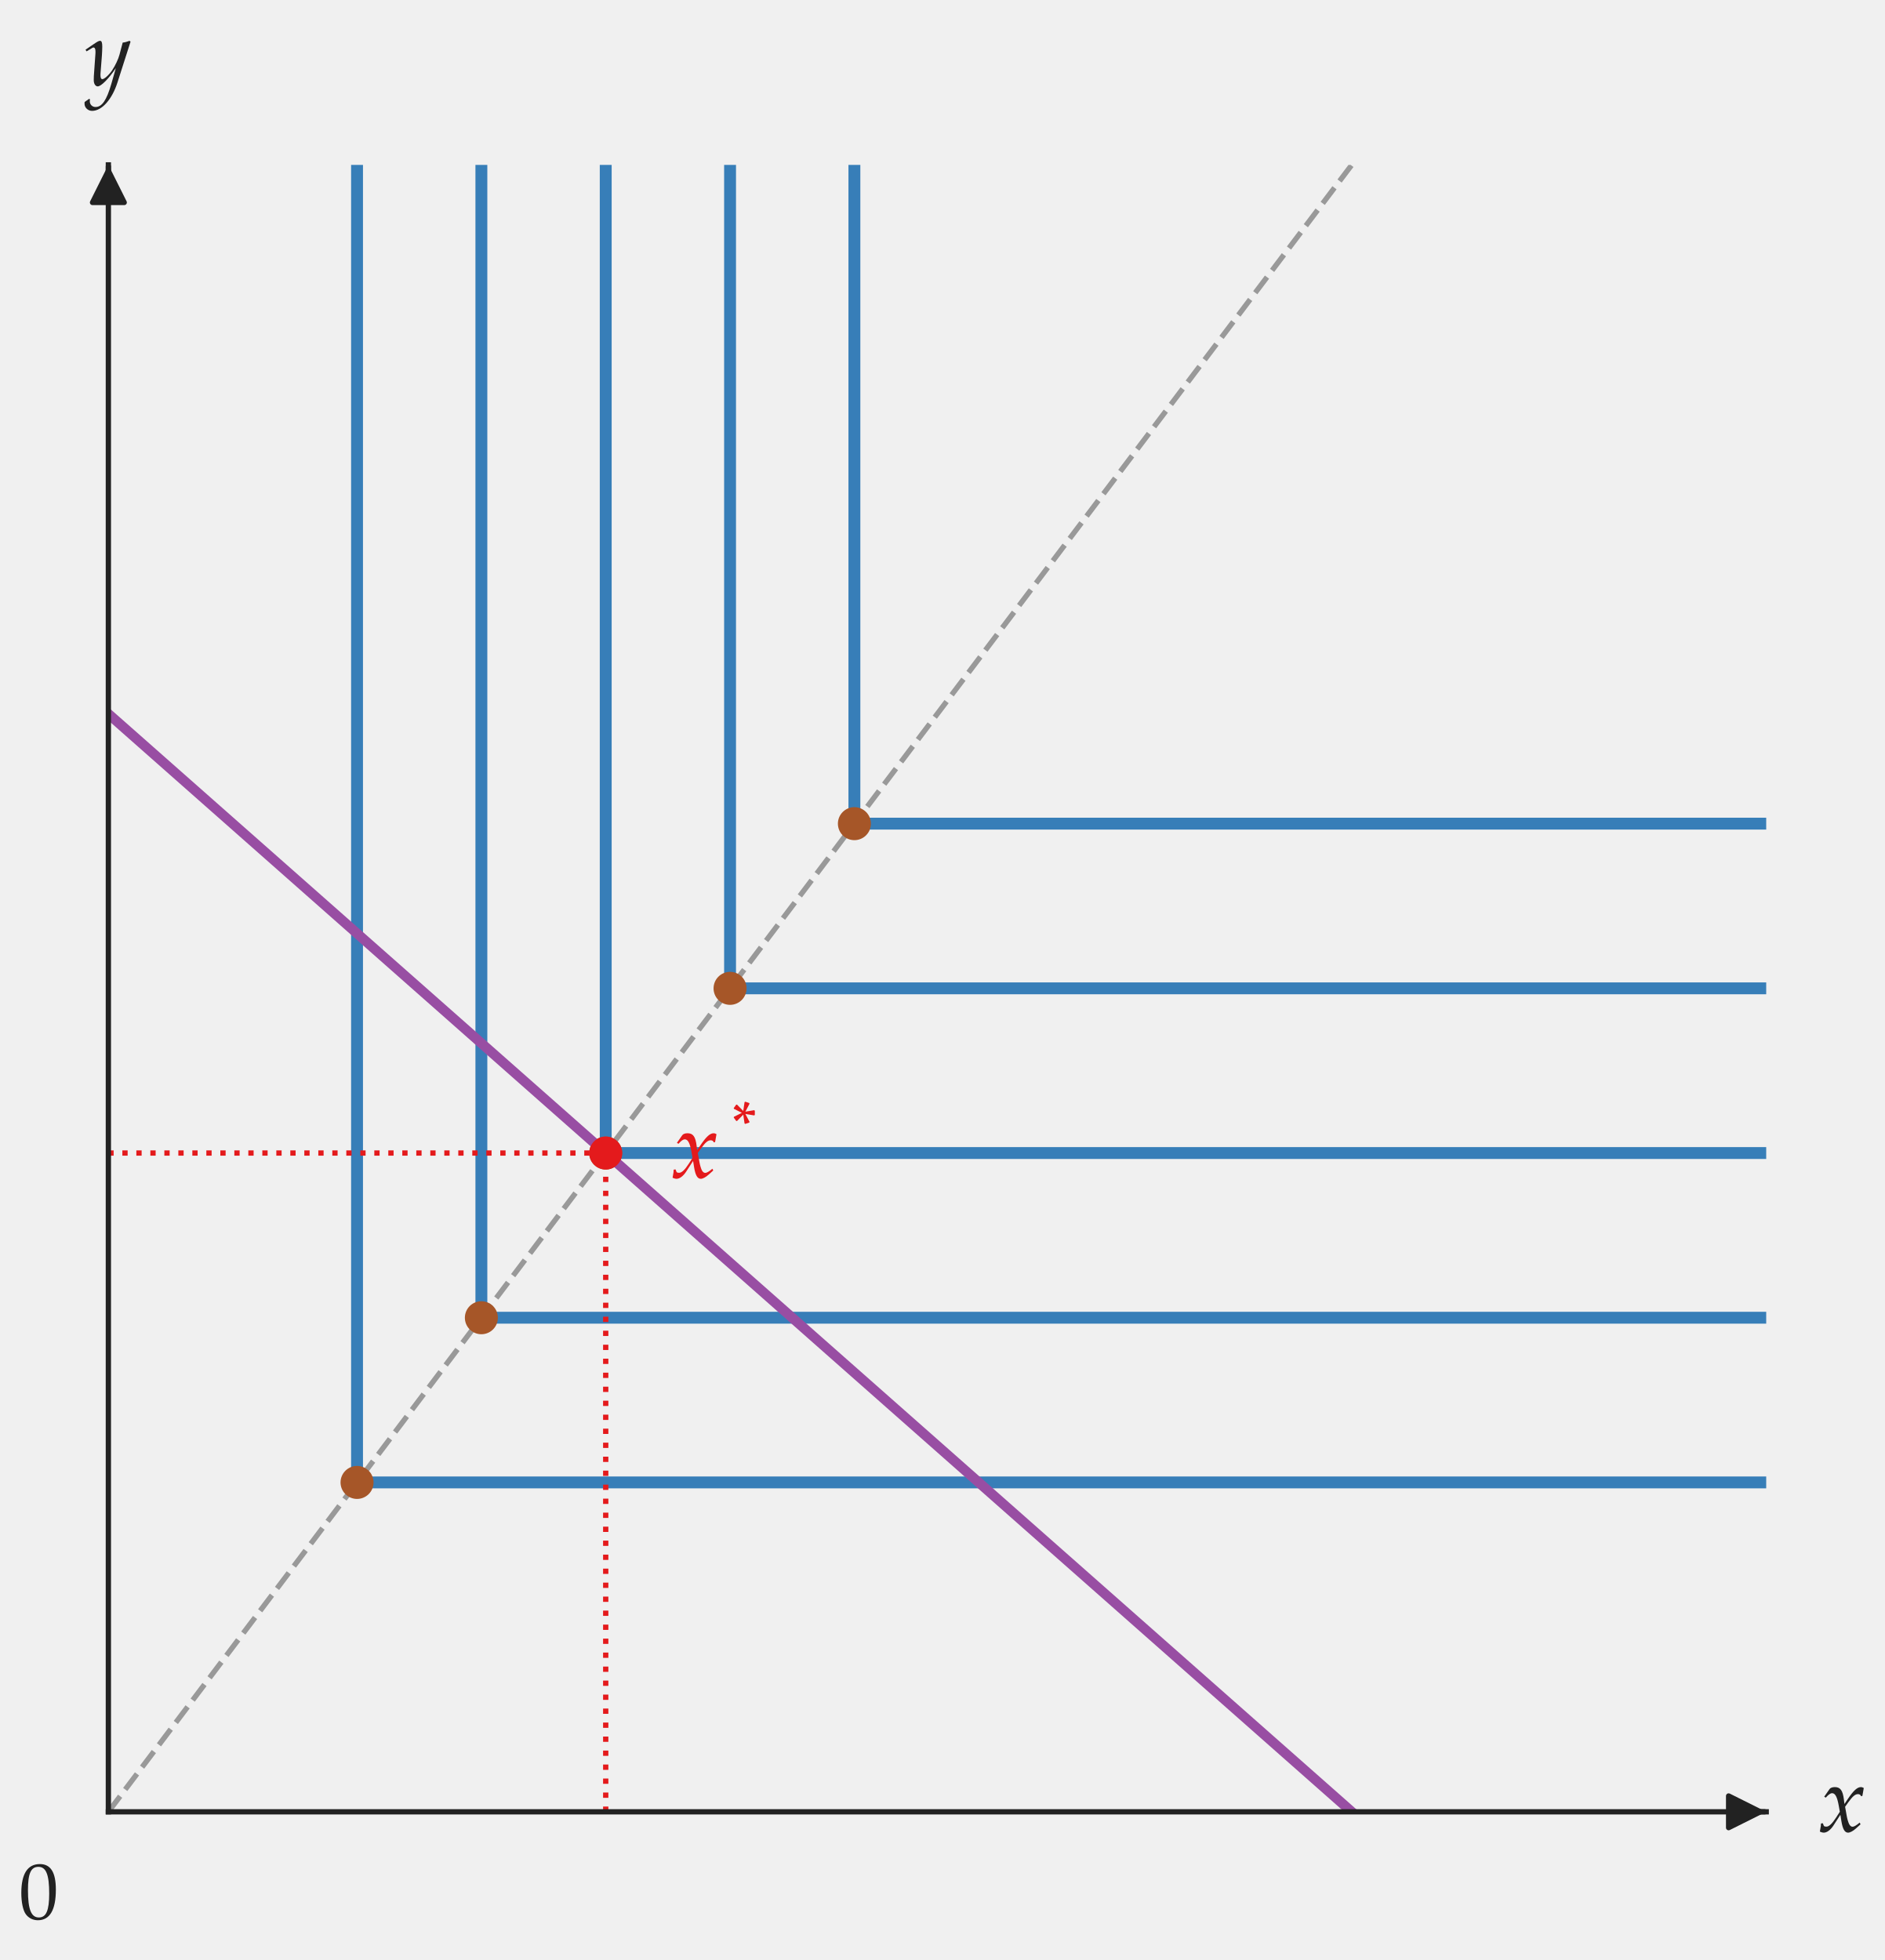
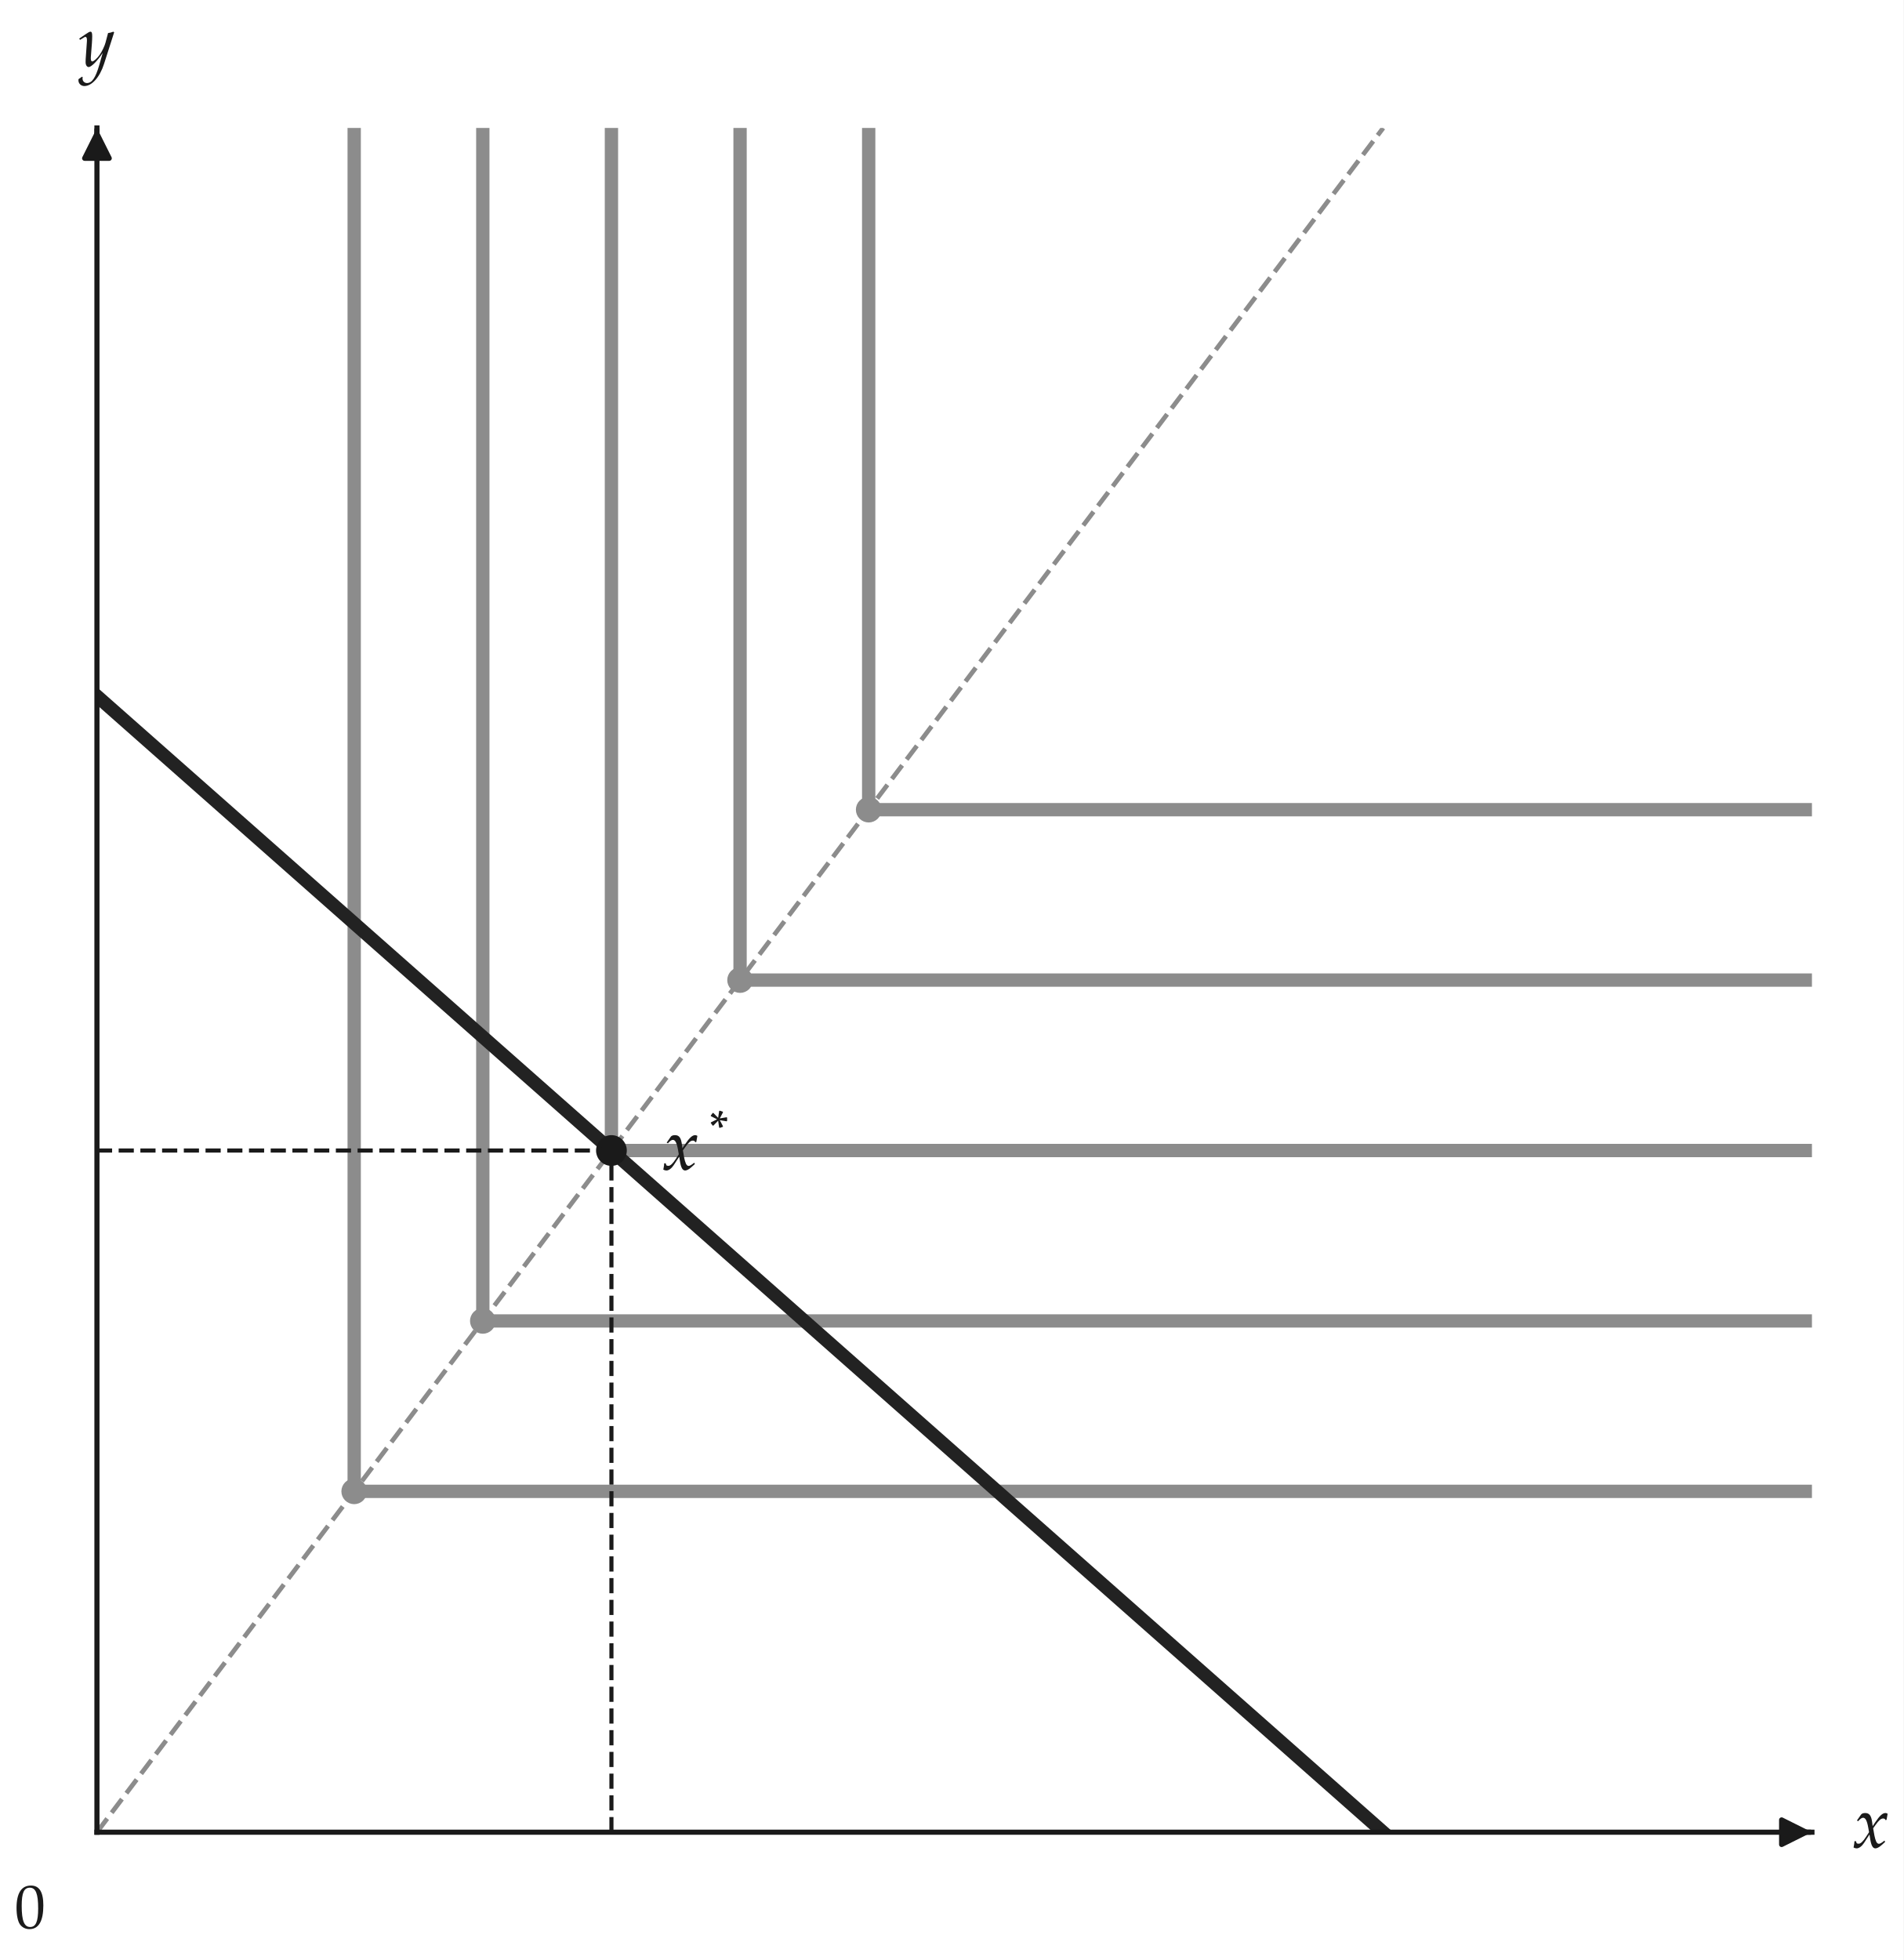
- <svg xmlns="http://www.w3.org/2000/svg" xmlns:xlink="http://www.w3.org/1999/xlink" width="285.393pt" height="296.906pt" viewBox="0 0 285.393 296.906" version="1.1">
+ <svg xmlns="http://www.w3.org/2000/svg" xmlns:xlink="http://www.w3.org/1999/xlink" width="371.604pt" height="382.561pt" viewBox="0 0 371.604 382.561" version="1.1">
  <defs>
    <style type="text/css">*{stroke-linejoin: round; stroke-linecap: butt}</style>
  </defs>
  <g id="figure_1">
    <g id="patch_1">
-       <path d="M 0 296.906  L 285.393 296.906  L 285.393 0  L 0 0  L 0 296.906  z " style="fill: none; opacity: 0" />
+       <path d="M 0 382.561  L 371.604 382.561  L 371.604 0  L 0 0  z " style="fill: #ffffff" />
    </g>
    <g id="axes_1">
      <g id="patch_2">
-         <path d="M 16.413 274.458  L 267.513 274.458  L 267.513 24.978  L 16.413 24.978  L 16.413 274.458  z " style="fill: none; opacity: 0" />
+         <path d="M 18.924 357.618  L 353.724 357.618  L 353.724 24.978  L 18.924 24.978  z " style="fill: #ffffff" />
      </g>
      <g id="patch_3">
-         <path d="M 267.262 274.458  Q 267.387 274.458 266.619 274.458  " style="fill: none; stroke: #222222; stroke-width: 0.8; stroke-linecap: round" />
-         <path d="M 261.819 272.058  L 266.619 274.458  L 261.819 276.858  z " style="fill: #222222; stroke: #222222; stroke-width: 0.8; stroke-linecap: round" />
+         <path d="M 353.389 357.618  Q 353.557 357.618 352.606 357.618  " style="fill: none; stroke: #1a1a1a; stroke-linecap: round" />
+         <path d="M 347.806 355.218  L 352.606 357.618  L 347.806 360.018  z " style="fill: #1a1a1a; stroke: #1a1a1a; stroke-linecap: round" />
      </g>
      <g id="patch_4">
-         <path d="M 16.413 25.227  Q 16.413 25.103 16.413 25.872  " style="fill: none; stroke: #222222; stroke-width: 0.8; stroke-linecap: round" />
-         <path d="M 14.013 30.672  L 16.413 25.872  L 18.813 30.672  z " style="fill: #222222; stroke: #222222; stroke-width: 0.8; stroke-linecap: round" />
+         <path d="M 18.924 25.311  Q 18.924 25.144 18.924 26.096  " style="fill: none; stroke: #1a1a1a; stroke-linecap: round" />
+         <path d="M 16.524 30.896  L 18.924 26.096  L 21.324 30.896  z " style="fill: #1a1a1a; stroke: #1a1a1a; stroke-linecap: round" />
      </g>
      <g id="matplotlib.axis_1">
        <g id="xtick_1">
          <g id="line2d_1" />
        </g>
        <g id="xtick_2">
          <g id="line2d_2" />
        </g>
        <g id="xtick_3">
          <g id="line2d_3" />
        </g>
        <g id="xtick_4">
          <g id="line2d_4" />
        </g>
        <g id="xtick_5">
          <g id="line2d_5" />
        </g>
        <g id="xtick_6">
          <g id="line2d_6" />
        </g>
        <g id="xtick_7">
          <g id="line2d_7" />
        </g>
        <g id="xtick_8">
          <g id="line2d_8" />
        </g>
        <g id="xtick_9">
          <g id="line2d_9" />
        </g>
      </g>
      <g id="matplotlib.axis_2">
        <g id="ytick_1">
          <g id="line2d_10" />
        </g>
        <g id="ytick_2">
          <g id="line2d_11" />
        </g>
        <g id="ytick_3">
          <g id="line2d_12" />
        </g>
        <g id="ytick_4">
          <g id="line2d_13" />
        </g>
        <g id="ytick_5">
          <g id="line2d_14" />
        </g>
        <g id="ytick_6">
          <g id="line2d_15" />
        </g>
        <g id="ytick_7">
          <g id="line2d_16" />
        </g>
        <g id="ytick_8">
          <g id="line2d_17" />
        </g>
      </g>
      <g id="QuadContourSet_1">
-         <path d="M 54.078 24.978  L 54.078 224.562  L 267.513 224.562  L 267.513 224.562  " clip-path="url(#p6deb97362a)" style="fill: none; stroke: #377eb8; stroke-width: 1.8" />
-         <path d="M 72.91 24.978  L 72.91 199.614  L 267.513 199.614  L 267.513 199.614  " clip-path="url(#p6deb97362a)" style="fill: none; stroke: #377eb8; stroke-width: 1.8" />
-         <path d="M 91.743 24.978  L 91.743 174.666  L 267.513 174.666  L 267.513 174.666  " clip-path="url(#p6deb97362a)" style="fill: none; stroke: #377eb8; stroke-width: 1.8" />
-         <path d="M 110.576 24.978  L 110.576 149.718  L 267.513 149.718  L 267.513 149.718  " clip-path="url(#p6deb97362a)" style="fill: none; stroke: #377eb8; stroke-width: 1.8" />
-         <path d="M 129.408 24.978  L 129.408 124.77  L 267.513 124.77  L 267.513 124.77  " clip-path="url(#p6deb97362a)" style="fill: none; stroke: #377eb8; stroke-width: 1.8" />
+         <path d="M 69.144 24.978  L 69.144 291.09  L 353.724 291.09  L 353.724 291.09  " clip-path="url(#pafc81ca6ea)" style="fill: none; stroke: #8c8c8c; stroke-width: 2.6" />
+         <path d="M 94.254 24.978  L 94.254 257.826  L 353.724 257.826  L 353.724 257.826  " clip-path="url(#pafc81ca6ea)" style="fill: none; stroke: #8c8c8c; stroke-width: 2.6" />
+         <path d="M 119.364 24.978  L 119.364 224.562  L 353.724 224.562  L 353.724 224.562  " clip-path="url(#pafc81ca6ea)" style="fill: none; stroke: #8c8c8c; stroke-width: 2.6" />
+         <path d="M 144.474 24.978  L 144.474 191.298  L 353.724 191.298  L 353.724 191.298  " clip-path="url(#pafc81ca6ea)" style="fill: none; stroke: #8c8c8c; stroke-width: 2.6" />
+         <path d="M 169.584 24.978  L 169.584 158.034  L 353.724 158.034  L 353.724 158.034  " clip-path="url(#pafc81ca6ea)" style="fill: none; stroke: #8c8c8c; stroke-width: 2.6" />
      </g>
      <g id="line2d_18">
-         <path d="M 16.413 274.458  L 204.738 24.978  " clip-path="url(#p6deb97362a)" style="fill: none; stroke-dasharray: 2.96,1.28; stroke-dashoffset: 0; stroke: #999999; stroke-width: 0.8" />
+         <path d="M 18.924 357.618  L 270.024 24.978  " clip-path="url(#pafc81ca6ea)" style="fill: none; stroke-dasharray: 3.33,1.44; stroke-dashoffset: 0; stroke: #8c8c8c; stroke-width: 0.9" />
      </g>
      <g id="line2d_19">
        <defs>
-           <path id="mf9cc797c07" d="M 0 2  C 0.53 2 1.039 1.789 1.414 1.414  C 1.789 1.039 2 0.53 2 0  C 2 -0.53 1.789 -1.039 1.414 -1.414  C 1.039 -1.789 0.53 -2 0 -2  C -0.53 -2 -1.039 -1.789 -1.414 -1.414  C -1.789 -1.039 -2 -0.53 -2 0  C -2 0.53 -1.789 1.039 -1.414 1.414  C -1.039 1.789 -0.53 2 0 2  z " style="stroke: #a65628" />
+           <path id="m5c6ffc35c9" d="M 0 2  C 0.53 2 1.039 1.789 1.414 1.414  C 1.789 1.039 2 0.53 2 0  C 2 -0.53 1.789 -1.039 1.414 -1.414  C 1.039 -1.789 0.53 -2 0 -2  C -0.53 -2 -1.039 -1.789 -1.414 -1.414  C -1.789 -1.039 -2 -0.53 -2 0  C -2 0.53 -1.789 1.039 -1.414 1.414  C -1.039 1.789 -0.53 2 0 2  z " style="stroke: #8c8c8c" />
        </defs>
-         <g clip-path="url(#p6deb97362a)">
-           <use xlink:href="#mf9cc797c07" x="54.078" y="224.562" style="fill: #a65628; stroke: #a65628" />
+         <g clip-path="url(#pafc81ca6ea)">
+           <use xlink:href="#m5c6ffc35c9" x="69.144" y="291.09" style="fill: #8c8c8c; stroke: #8c8c8c" />
        </g>
      </g>
      <g id="line2d_20">
-         <g clip-path="url(#p6deb97362a)">
-           <use xlink:href="#mf9cc797c07" x="72.91" y="199.614" style="fill: #a65628; stroke: #a65628" />
+         <g clip-path="url(#pafc81ca6ea)">
+           <use xlink:href="#m5c6ffc35c9" x="94.254" y="257.826" style="fill: #8c8c8c; stroke: #8c8c8c" />
        </g>
      </g>
      <g id="line2d_21">
-         <g clip-path="url(#p6deb97362a)">
-           <use xlink:href="#mf9cc797c07" x="91.743" y="174.666" style="fill: #a65628; stroke: #a65628" />
+         <g clip-path="url(#pafc81ca6ea)">
+           <use xlink:href="#m5c6ffc35c9" x="119.364" y="224.562" style="fill: #8c8c8c; stroke: #8c8c8c" />
        </g>
      </g>
      <g id="line2d_22">
-         <g clip-path="url(#p6deb97362a)">
-           <use xlink:href="#mf9cc797c07" x="110.576" y="149.718" style="fill: #a65628; stroke: #a65628" />
+         <g clip-path="url(#pafc81ca6ea)">
+           <use xlink:href="#m5c6ffc35c9" x="144.474" y="191.298" style="fill: #8c8c8c; stroke: #8c8c8c" />
        </g>
      </g>
      <g id="line2d_23">
-         <g clip-path="url(#p6deb97362a)">
-           <use xlink:href="#mf9cc797c07" x="129.408" y="124.77" style="fill: #a65628; stroke: #a65628" />
+         <g clip-path="url(#pafc81ca6ea)">
+           <use xlink:href="#m5c6ffc35c9" x="169.584" y="158.034" style="fill: #8c8c8c; stroke: #8c8c8c" />
        </g>
      </g>
      <g id="line2d_24">
-         <path d="M 204.738 274.458  L 16.413 108.138  " clip-path="url(#p6deb97362a)" style="fill: none; stroke: #984ea3; stroke-width: 1.5; stroke-linecap: square" />
+         <path d="M 270.024 357.618  L 18.924 135.858  " clip-path="url(#pafc81ca6ea)" style="fill: none; stroke: #222222; stroke-width: 2.6; stroke-linecap: square" />
      </g>
      <g id="line2d_25">
-         <path d="M 91.743 274.458  L 91.743 174.666  " clip-path="url(#p6deb97362a)" style="fill: none; stroke-dasharray: 0.8,1.32; stroke-dashoffset: 0; stroke: #e41a1c; stroke-width: 0.8" />
+         <path d="M 119.364 357.618  L 119.364 224.562  " clip-path="url(#pafc81ca6ea)" style="fill: none; stroke-dasharray: 2.96,1.28; stroke-dashoffset: 0; stroke: #1a1a1a; stroke-width: 0.8" />
      </g>
      <g id="line2d_26">
-         <path d="M 16.413 174.666  L 91.743 174.666  " clip-path="url(#p6deb97362a)" style="fill: none; stroke-dasharray: 0.8,1.32; stroke-dashoffset: 0; stroke: #e41a1c; stroke-width: 0.8" />
+         <path d="M 18.924 224.562  L 119.364 224.562  " clip-path="url(#pafc81ca6ea)" style="fill: none; stroke-dasharray: 2.96,1.28; stroke-dashoffset: 0; stroke: #1a1a1a; stroke-width: 0.8" />
      </g>
      <g id="patch_5">
-         <path d="M 16.413 274.458  L 16.413 24.978  " style="fill: none; stroke: #222222; stroke-width: 0.8; stroke-linejoin: miter; stroke-linecap: square" />
+         <path d="M 18.924 357.618  L 18.924 24.978  " style="fill: none; stroke: #1a1a1a; stroke-linejoin: miter; stroke-linecap: square" />
      </g>
      <g id="patch_6">
-         <path d="M 16.413 274.458  L 267.513 274.458  " style="fill: none; stroke: #222222; stroke-width: 0.8; stroke-linejoin: miter; stroke-linecap: square" />
+         <path d="M 18.924 357.618  L 353.724 357.618  " style="fill: none; stroke: #1a1a1a; stroke-linejoin: miter; stroke-linecap: square" />
      </g>
      <g id="text_1">
-         <g style="fill: #222222" transform="translate(275.513 277.573) scale(0.14 -0.14)">
+         <g style="fill: #1a1a1a" transform="translate(361.724 360.733) scale(0.14 -0.14)">
          <defs>
            <path id="TeXGyrePagella-Italic-59" d="M 58 6  C 154 -45 256 -70 333 -70  C 544 -70 794 115 992 416  L 1478 1165  L 1549 723  C 1638 179 1779 -70 2010 -70  C 2150 -70 2355 38 2560 224  L 2874 506  L 2816 627  C 2586 435 2426 339 2323 339  C 2227 339 2144 403 2080 531  C 2022 653 1952 890 1920 1075  L 1805 1722  L 2029 2035  C 2330 2451 2502 2598 2701 2598  C 2803 2598 2880 2547 2912 2451  L 3002 2477  L 3098 3021  C 3021 3066 2963 3085 2906 3085  C 2650 3085 2394 2854 1997 2266  L 1760 1914  L 1722 2221  C 1645 2854 1472 3085 1094 3085  C 928 3085 787 3034 730 2950  L 358 2419  L 467 2355  C 659 2573 787 2662 909 2662  C 1120 2662 1261 2400 1370 1773  L 1440 1376  L 1184 979  C 909 550 691 346 512 346  C 416 346 346 371 333 403  L 262 582  L 134 563  C 134 435 122 352 83 147  C 70 70 64 51 58 6  z " transform="scale(0.015625)" />
          </defs>
          <use xlink:href="#TeXGyrePagella-Italic-59" transform="translate(0 0.796875)" />
        </g>
      </g>
      <g id="text_2">
-         <g style="fill: #222222" transform="translate(12.913 13.044) scale(0.14 -0.14)">
+         <g style="fill: #1a1a1a" transform="translate(15.424 13.044) scale(0.14 -0.14)">
          <defs>
            <path id="TeXGyrePagella-Italic-5a" d="M -51 -1267  C -51 -1542 186 -1766 474 -1766  C 1152 -1766 1856 -973 2234 211  L 3136 3027  L 3066 3085  C 2880 3014 2733 2976 2592 2963  L 2368 2118  C 2291 1818 2067 1350 1856 1037  C 1632 710 1318 429 1178 429  C 1037 429 1050 736 1056 819  L 1152 2061  C 1165 2259 1178 2502 1178 2682  C 1178 2970 1133 3085 1024 3085  C 941 3085 851 3040 544 2829  L 19 2470  L 90 2355  L 410 2547  C 442 2573 525 2624 570 2624  C 736 2624 710 2298 704 2195  L 595 640  L 589 384  C 582 115 704 -70 864 -70  C 1101 -70 1638 474 2118 1197  L 1805 102  C 1478 -1030 1158 -1498 710 -1498  C 486 -1498 314 -1325 314 -1101  C 314 -1069 320 -1018 326 -960  L 262 -934  L -45 -1152  C -51 -1197 -51 -1235 -51 -1267  z " transform="scale(0.015625)" />
          </defs>
          <use xlink:href="#TeXGyrePagella-Italic-5a" transform="translate(0 0.796875)" />
        </g>
      </g>
      <g id="text_3">
-         <g style="fill: #222222" transform="translate(2.88 290.6544) scale(0.12 -0.12)">
+         <g style="fill: #1a1a1a" transform="translate(2.88 376.3092) scale(0.12 -0.12)">
          <defs>
            <path id="TeXGyrePagella-Regular-11" d="M 186 2074  C 186 1325 320 678 544 365  C 768 51 1126 -128 1523 -128  C 2490 -128 2976 704 2976 2342  C 2976 3744 2560 4410 1683 4410  C 691 4410 186 3622 186 2074  z M 723 2304  C 723 3654 960 4186 1568 4186  C 2189 4186 2438 3558 2438 2022  C 2438 659 2195 96 1606 96  C 986 96 723 742 723 2304  z " transform="scale(0.015625)" />
          </defs>
          <use xlink:href="#TeXGyrePagella-Regular-11" transform="translate(0 0.09375)" />
        </g>
      </g>
      <g id="line2d_27">
        <defs>
-           <path id="mf40c22a263" d="M 0 2  C 0.53 2 1.039 1.789 1.414 1.414  C 1.789 1.039 2 0.53 2 0  C 2 -0.53 1.789 -1.039 1.414 -1.414  C 1.039 -1.789 0.53 -2 0 -2  C -0.53 -2 -1.039 -1.789 -1.414 -1.414  C -1.789 -1.039 -2 -0.53 -2 0  C -2 0.53 -1.789 1.039 -1.414 1.414  C -1.039 1.789 -0.53 2 0 2  z " style="stroke: #e41a1c" />
+           <path id="maf5764c34d" d="M 0 2.5  C 0.663 2.5 1.299 2.237 1.768 1.768  C 2.237 1.299 2.5 0.663 2.5 0  C 2.5 -0.663 2.237 -1.299 1.768 -1.768  C 1.299 -2.237 0.663 -2.5 0 -2.5  C -0.663 -2.5 -1.299 -2.237 -1.768 -1.768  C -2.237 -1.299 -2.5 -0.663 -2.5 0  C -2.5 0.663 -2.237 1.299 -1.768 1.768  C -1.299 2.237 -0.663 2.5 0 2.5  z " style="stroke: #1a1a1a" />
        </defs>
        <g>
-           <use xlink:href="#mf40c22a263" x="91.743" y="174.666" style="fill: #e41a1c; stroke: #e41a1c" />
+           <use xlink:href="#maf5764c34d" x="119.364" y="224.562" style="fill: #1a1a1a; stroke: #1a1a1a" />
        </g>
      </g>
      <g id="text_4">
-         <g style="fill: #e41a1c" transform="translate(101.743 178.509) scale(0.14 -0.14)">
+         <g style="fill: #1a1a1a" transform="translate(129.364 228.405) scale(0.14 -0.14)">
          <defs>
            <path id="TeXGyrePagella-Regular-b" d="M 205 2874  L 448 2541  L 531 2534  L 1146 3162  L 1274 2291  L 1344 2246  L 1734 2374  L 1766 2451  L 1357 3232  L 2227 3085  L 2291 3136  L 2291 3546  L 2227 3603  L 1357 3456  L 1766 4237  L 1734 4314  L 1344 4442  L 1274 4397  L 1146 3526  L 531 4154  L 448 4147  L 205 3814  L 224 3738  L 1011 3341  L 224 2950  L 205 2874  z " transform="scale(0.015625)" />
          </defs>
          <use xlink:href="#TeXGyrePagella-Italic-59" transform="translate(0 0.673438)" />
          <use xlink:href="#TeXGyrePagella-Regular-b" transform="translate(64.82853 34.41562) scale(0.7)" />
        </g>
      </g>
    </g>
  </g>
  <defs>
-     <clipPath id="p6deb97362a">
-       <rect x="16.413" y="24.978" width="251.1" height="249.48" />
+     <clipPath id="pafc81ca6ea">
+       <rect x="18.924" y="24.978" width="334.8" height="332.64" />
    </clipPath>
  </defs>
</svg>
